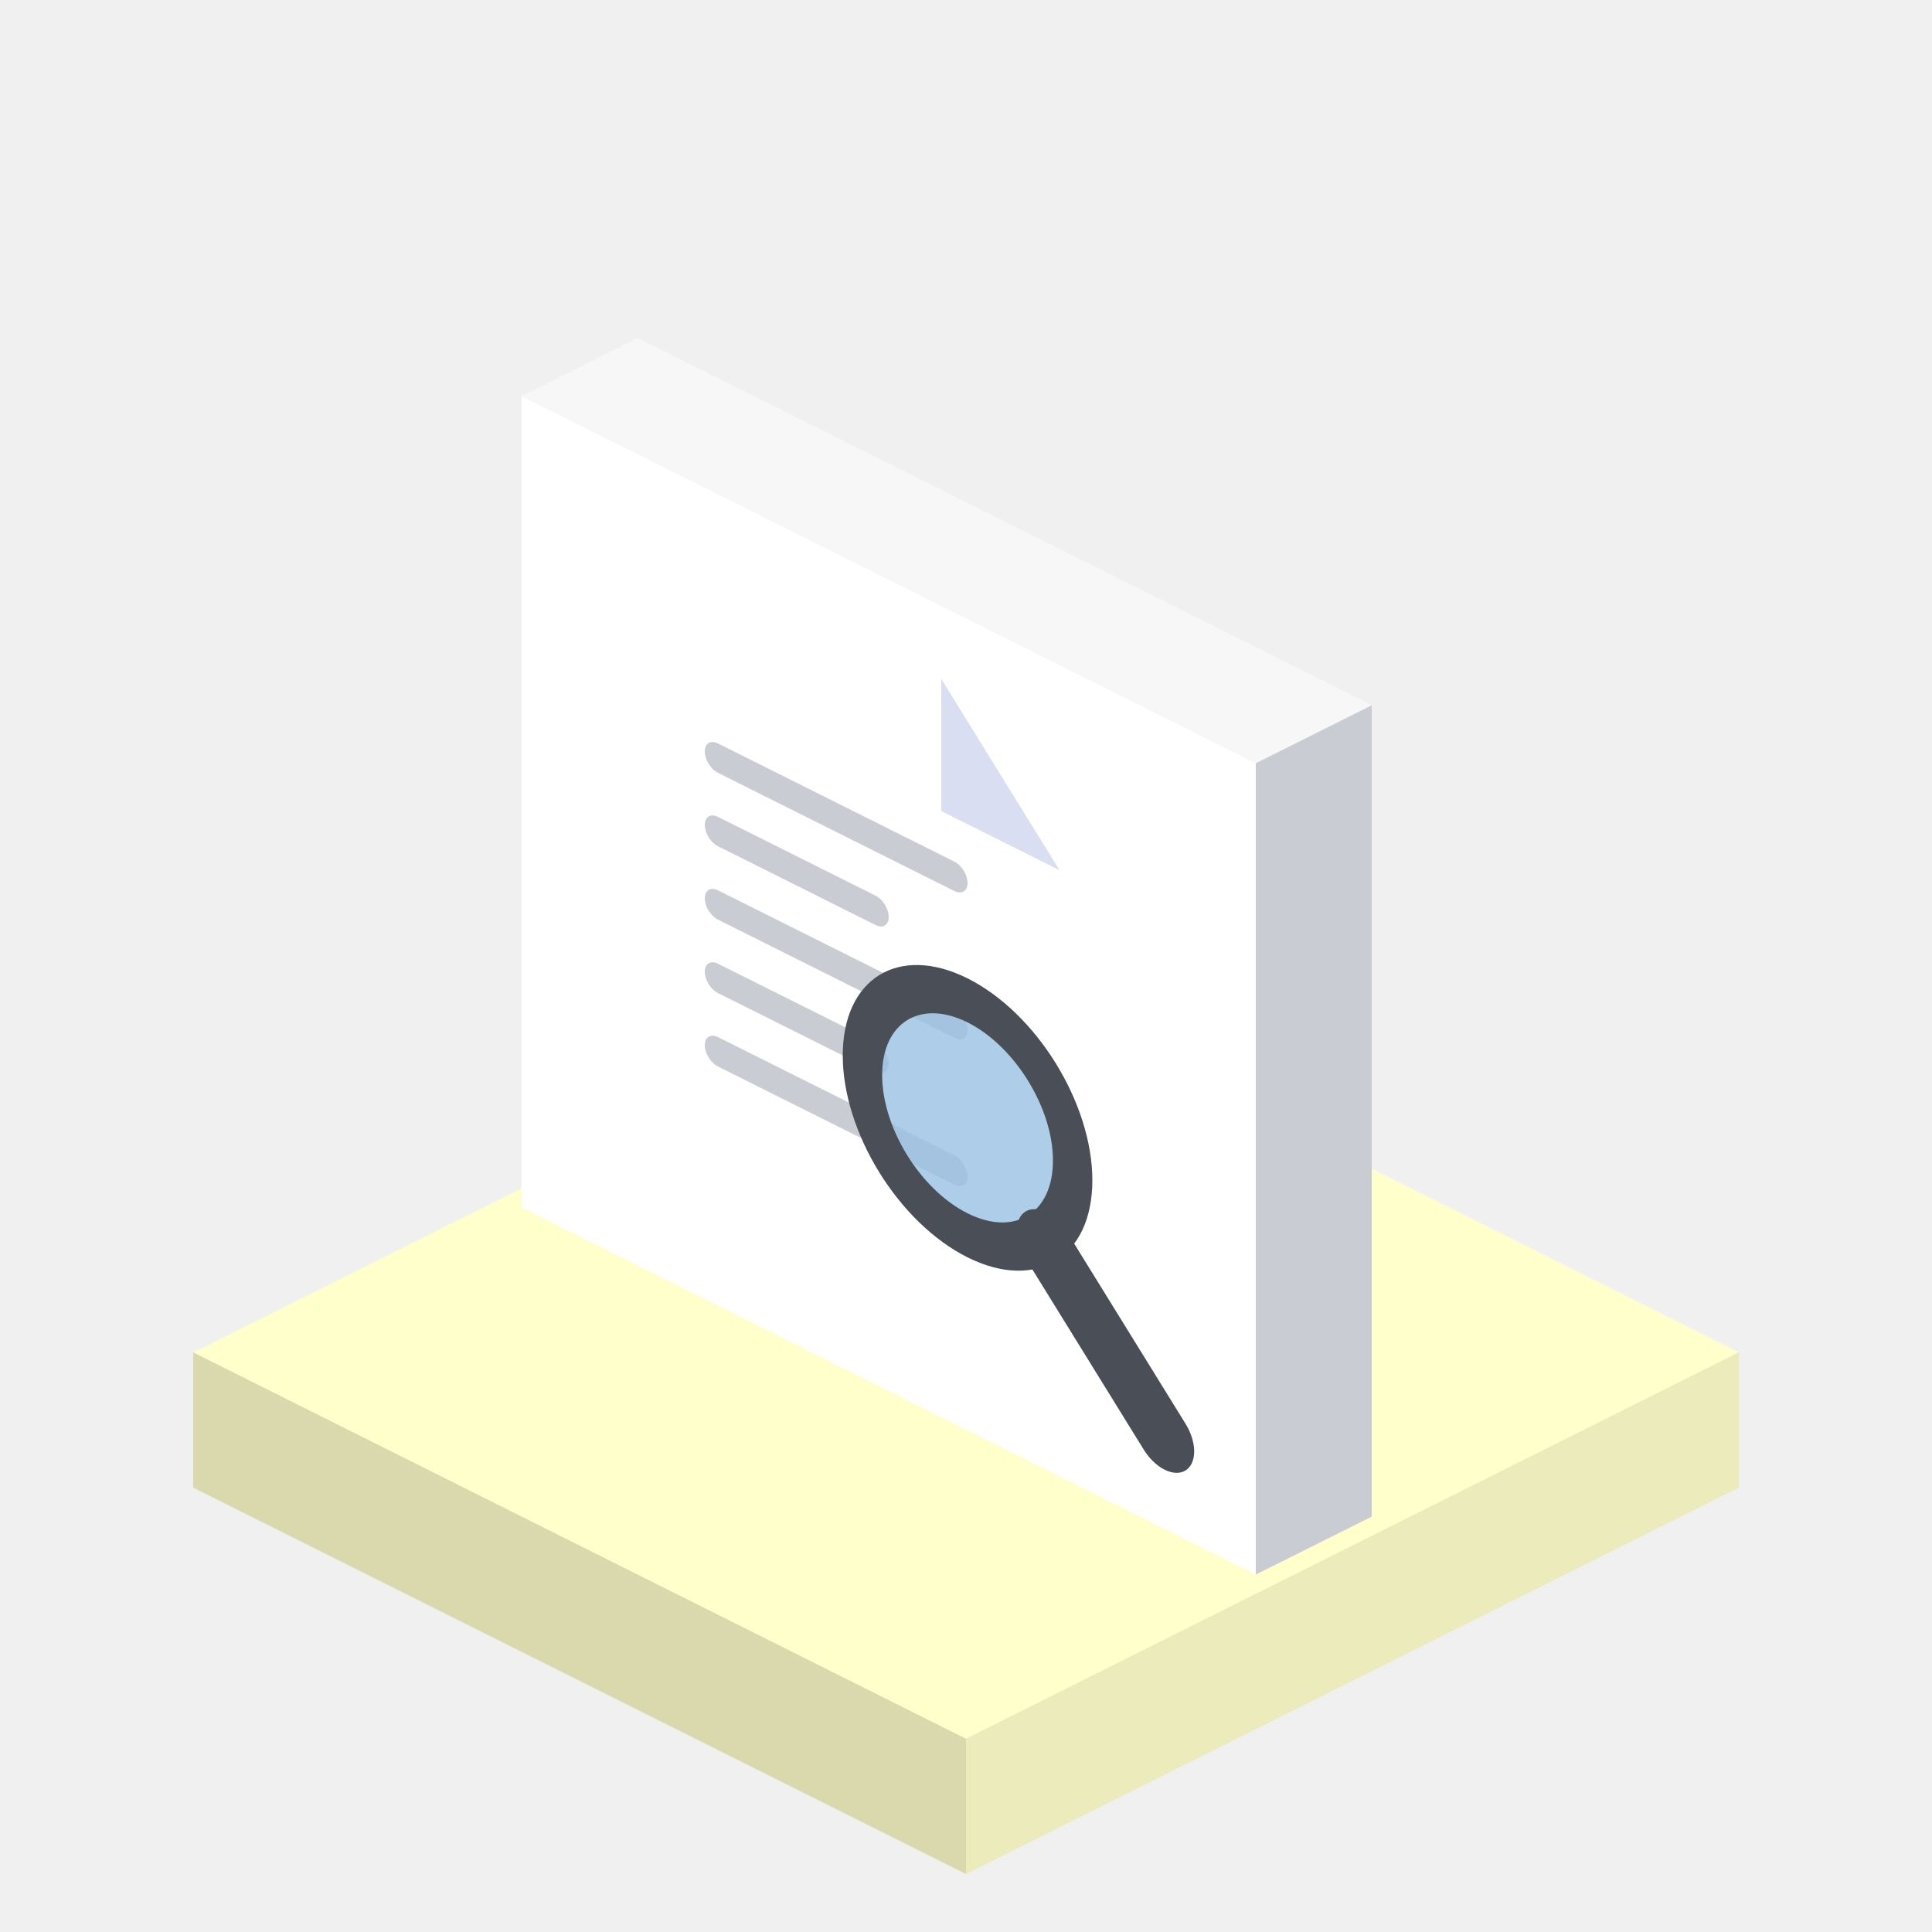
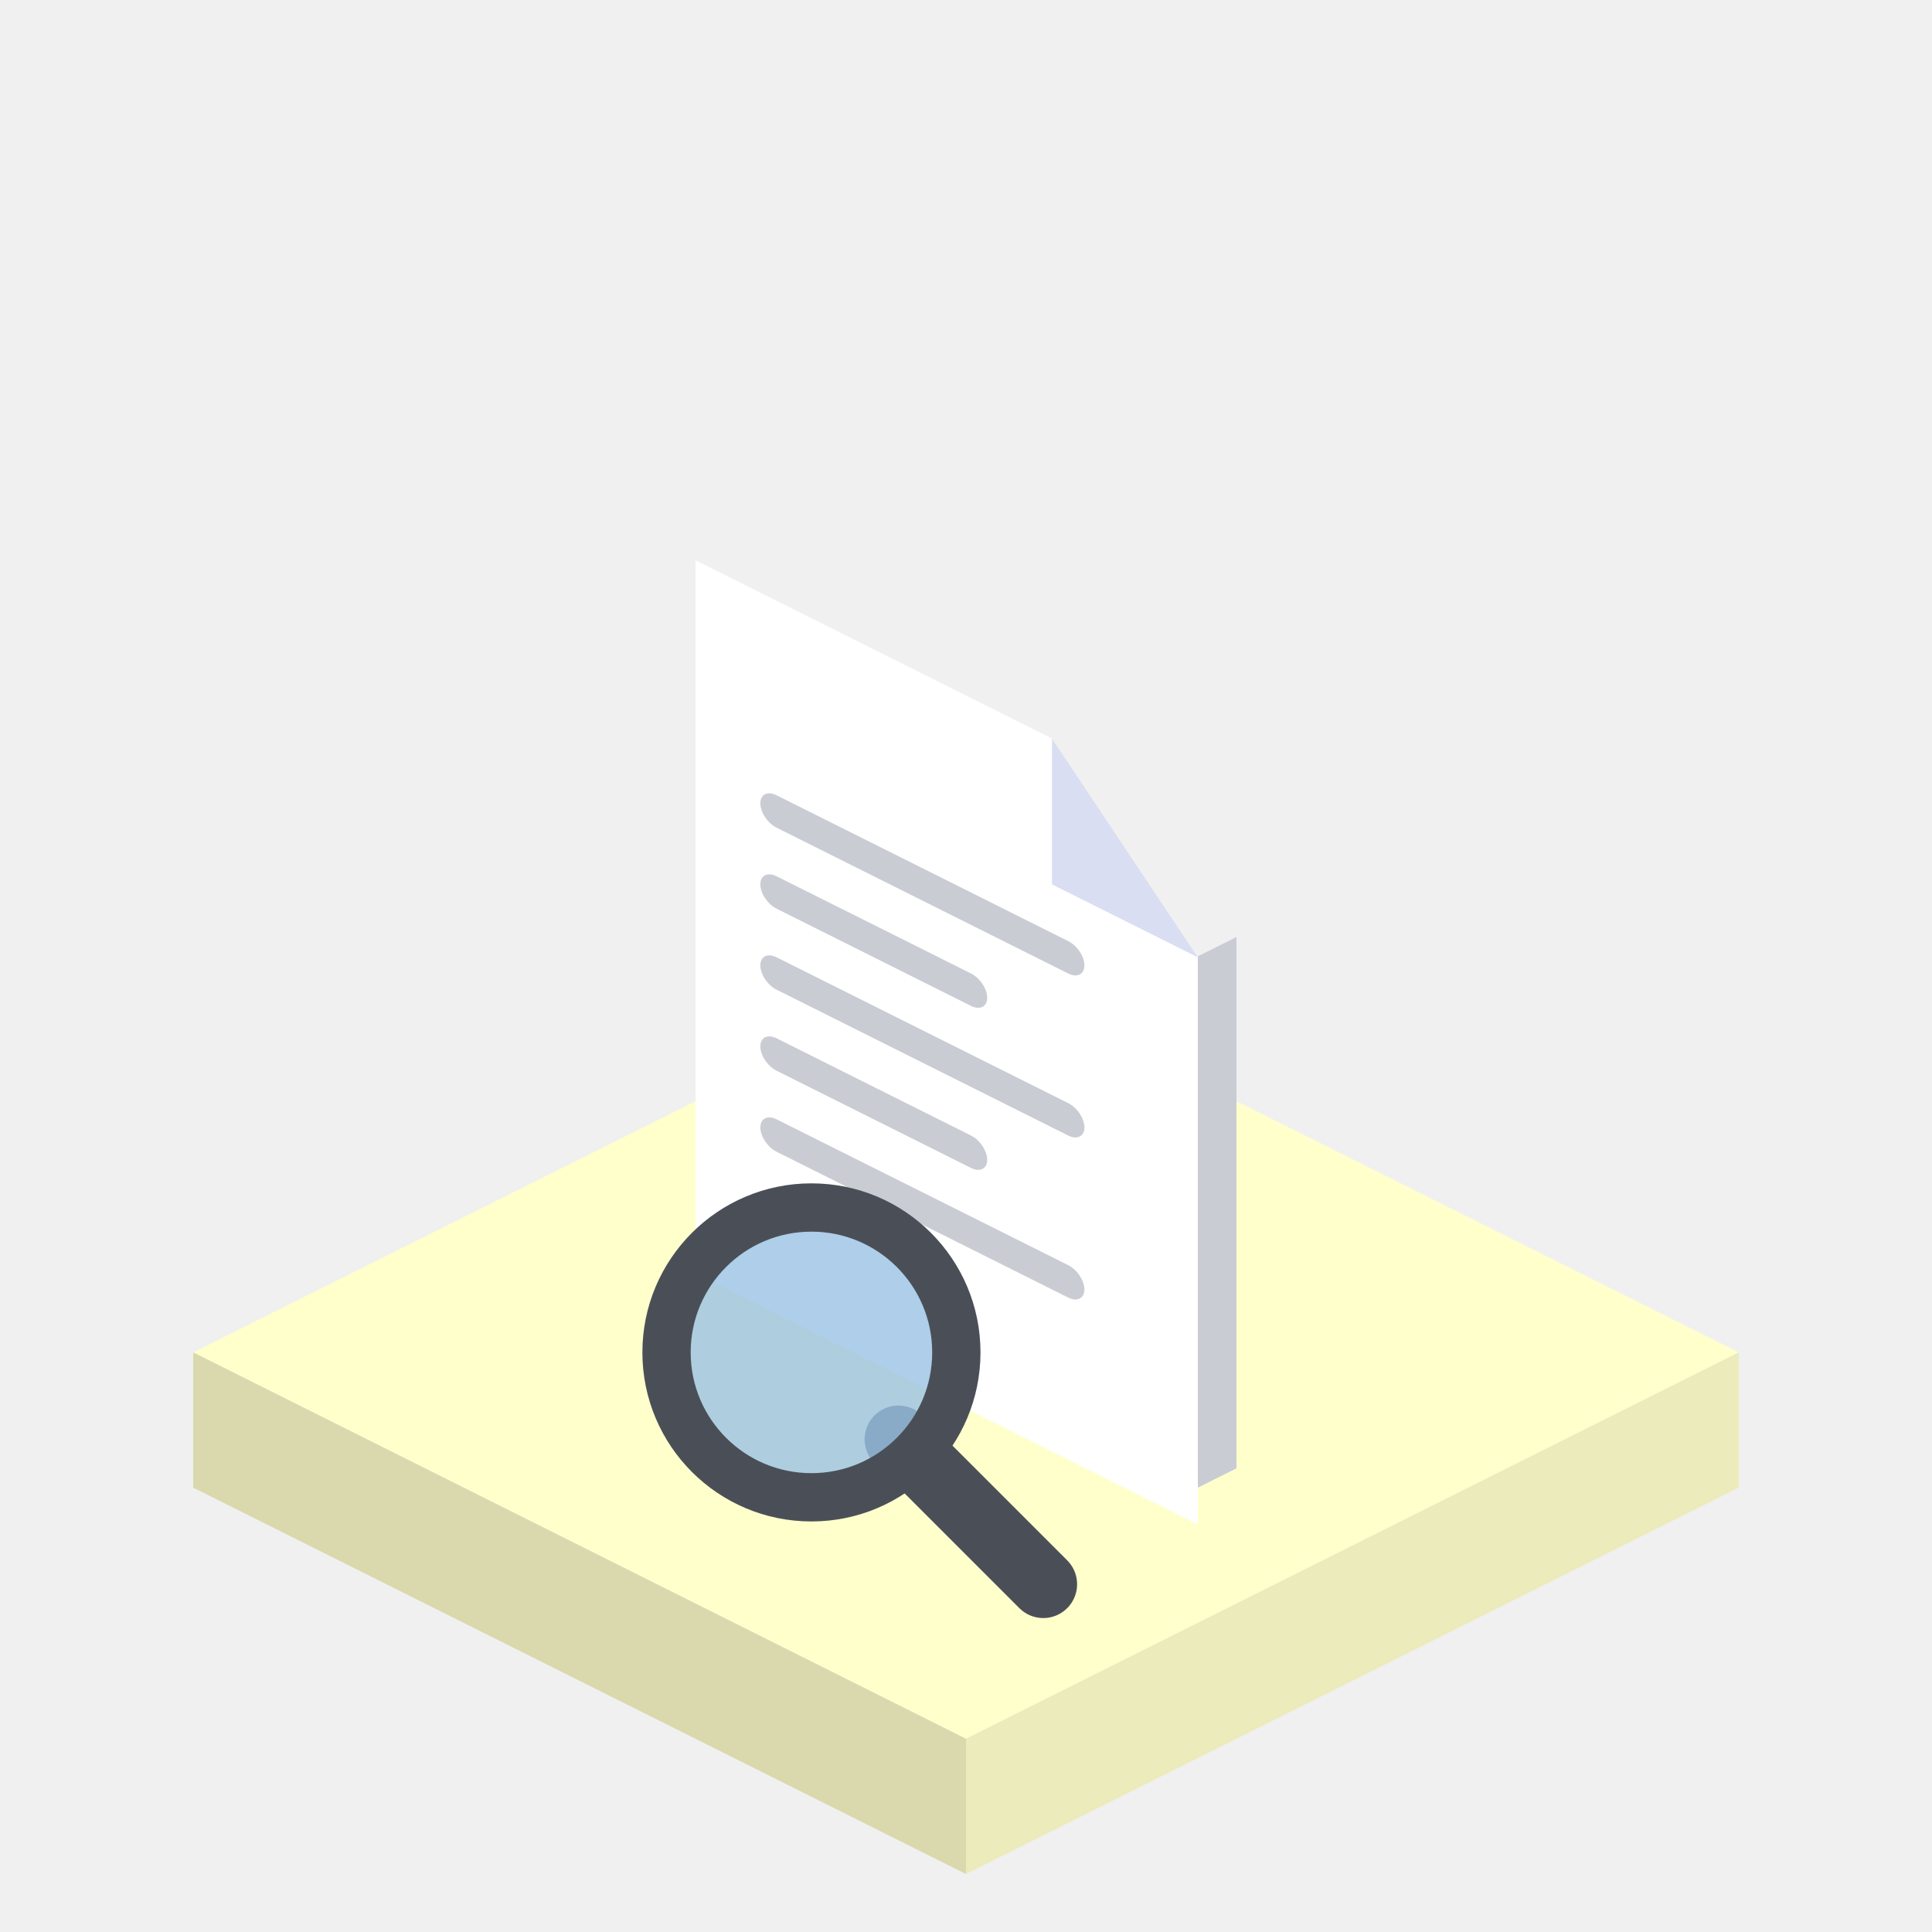
<svg xmlns="http://www.w3.org/2000/svg" viewBox="0 0 200 200">
-   <polygon points="20.0,140.0 100.0,100.0 180.0,140.0 100.0,180.0" fill="#FFFFCC" />
+   <polygon points="100.0,100.0 180.0,140.0 100.0,180.0 20.0,140.0" fill="#FFFFCC" />
  <polygon points="20.0,140.0 100.0,180.0 100.0,194.0 20.0,154.0" fill="#D9D9AD" />
-   <polygon points="100.0,180.0 180.0,140.0 180.0,154.0 100.0,194.0" fill="#EBEBBC" />
-   <polygon points="54.0,125.0 130.0,163.0 130.0,79.0 54.0,41.0" fill="#FFFFFF" />
-   <polygon points="130.0,163.0 142.0,157.0 142.0,73.0 130.0,79.0" fill="#C9CCD3" />
-   <polygon points="54.0,41.0 66.0,35.0 142.0,73.0 130.0,79.0" fill="#F7F7F7" />
-   <g transform="matrix(0.68 0.34 0 0.76 58.00 46.00)">
+   <polygon points="180.0,140.0 100.0,180.0 100.0,194.0 180.0,154.0" fill="#EBEBBC" />
+   <polygon points="128.0,152.0 124.0,154.0 124.0,99.0 128.0,97.0" fill="#C9CCD3" />
+   <g transform="matrix(0.8387 0.4194 0 0.8387 72.00 58.00) translate(-14 -6)">
    <path d="M14 6 h44 l18 18 v70 h-62z" fill="#FFFFFF" />
    <path d="M58 6 v18 h18z" fill="#D9DEF2" />
    <rect x="22" y="30" width="40" height="4" rx="2" fill="#C9CCD3" />
    <rect x="22" y="40" width="28" height="4" rx="2" fill="#C9CCD3" />
    <rect x="22" y="50" width="40" height="4" rx="2" fill="#C9CCD3" />
    <rect x="22" y="60" width="28" height="4" rx="2" fill="#C9CCD3" />
    <rect x="22" y="70" width="40" height="4" rx="2" fill="#C9CCD3" />
-     <circle cx="62" cy="64" r="16" fill="#9AC1E4" opacity=".8" />
-     <circle cx="62" cy="64" r="16" fill="none" stroke="#4A4F57" stroke-width="6" />
-     <line x1="74" y1="76" x2="92" y2="94" stroke="#4A4F57" stroke-width="9" stroke-linecap="round" />
  </g>
+   <path d="M93.0 149.0 L108.0 164.0" stroke="#4A4F57" stroke-width="7" stroke-linecap="round" />
+   <circle cx="84.0" cy="140.0" r="15" fill="#9AC1E4" fill-opacity=".8" />
+   <circle cx="84.0" cy="140.0" r="15" fill="none" stroke="#4A4F57" stroke-width="5" />
</svg>
